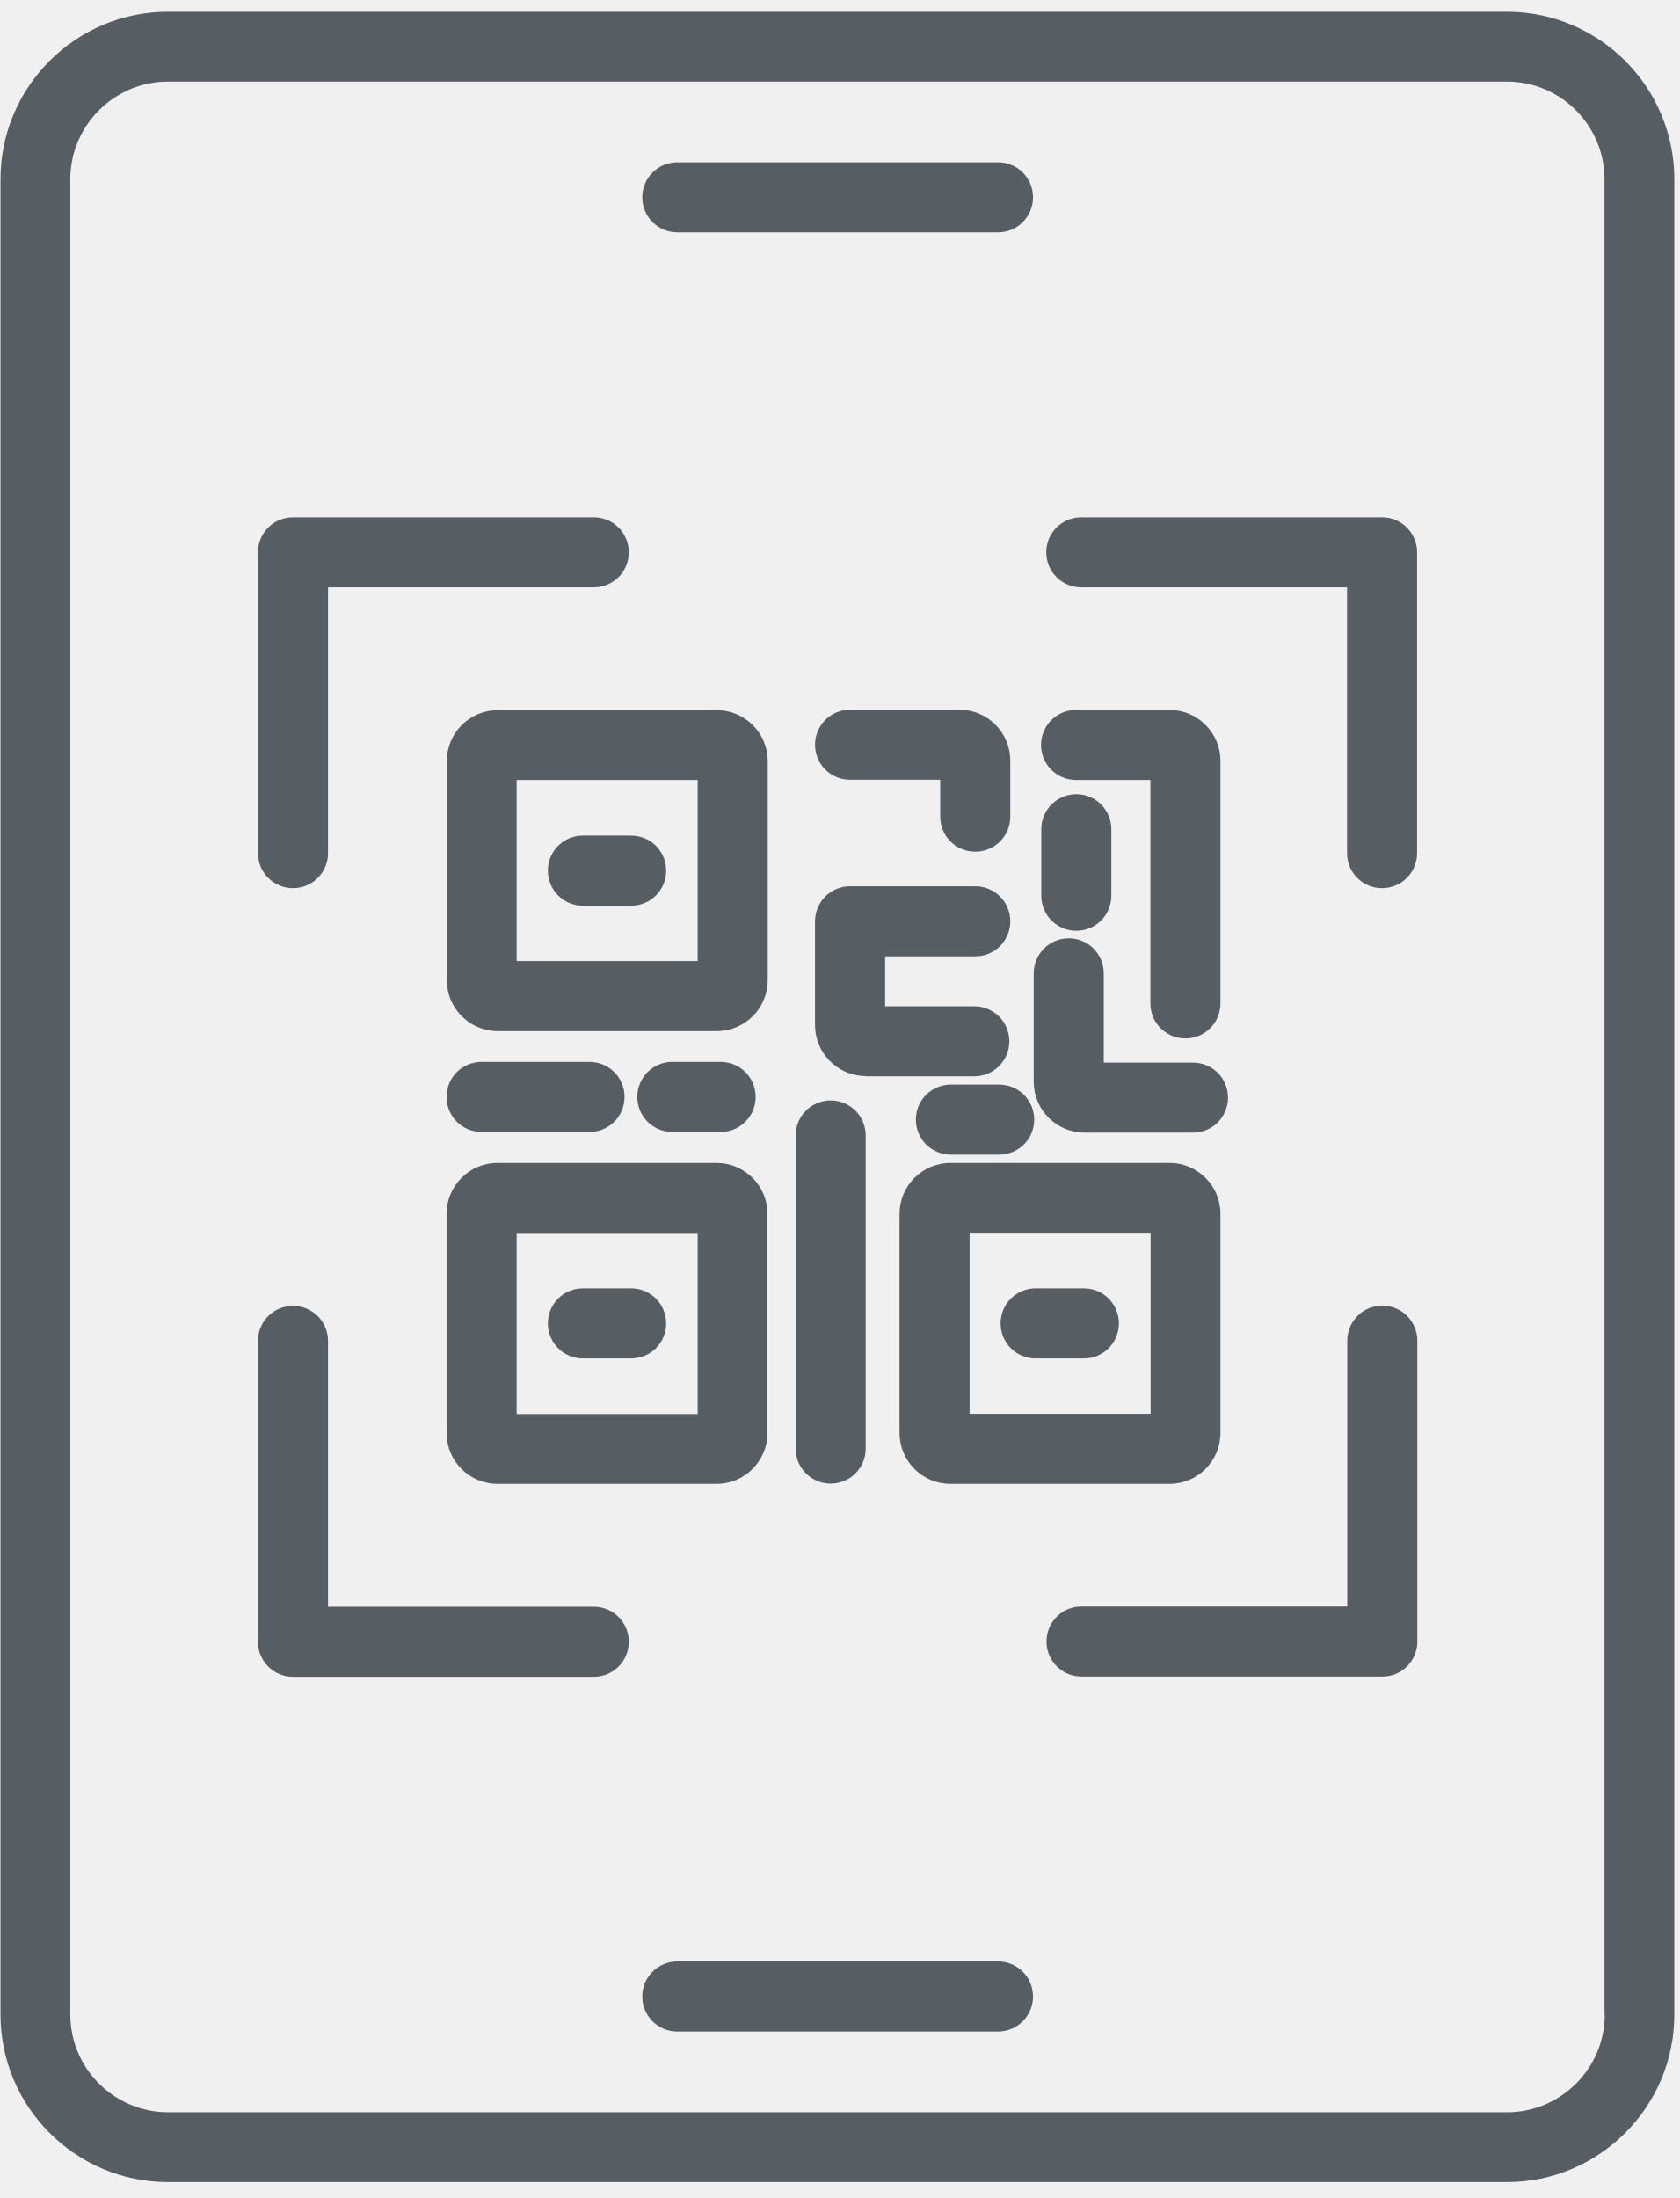
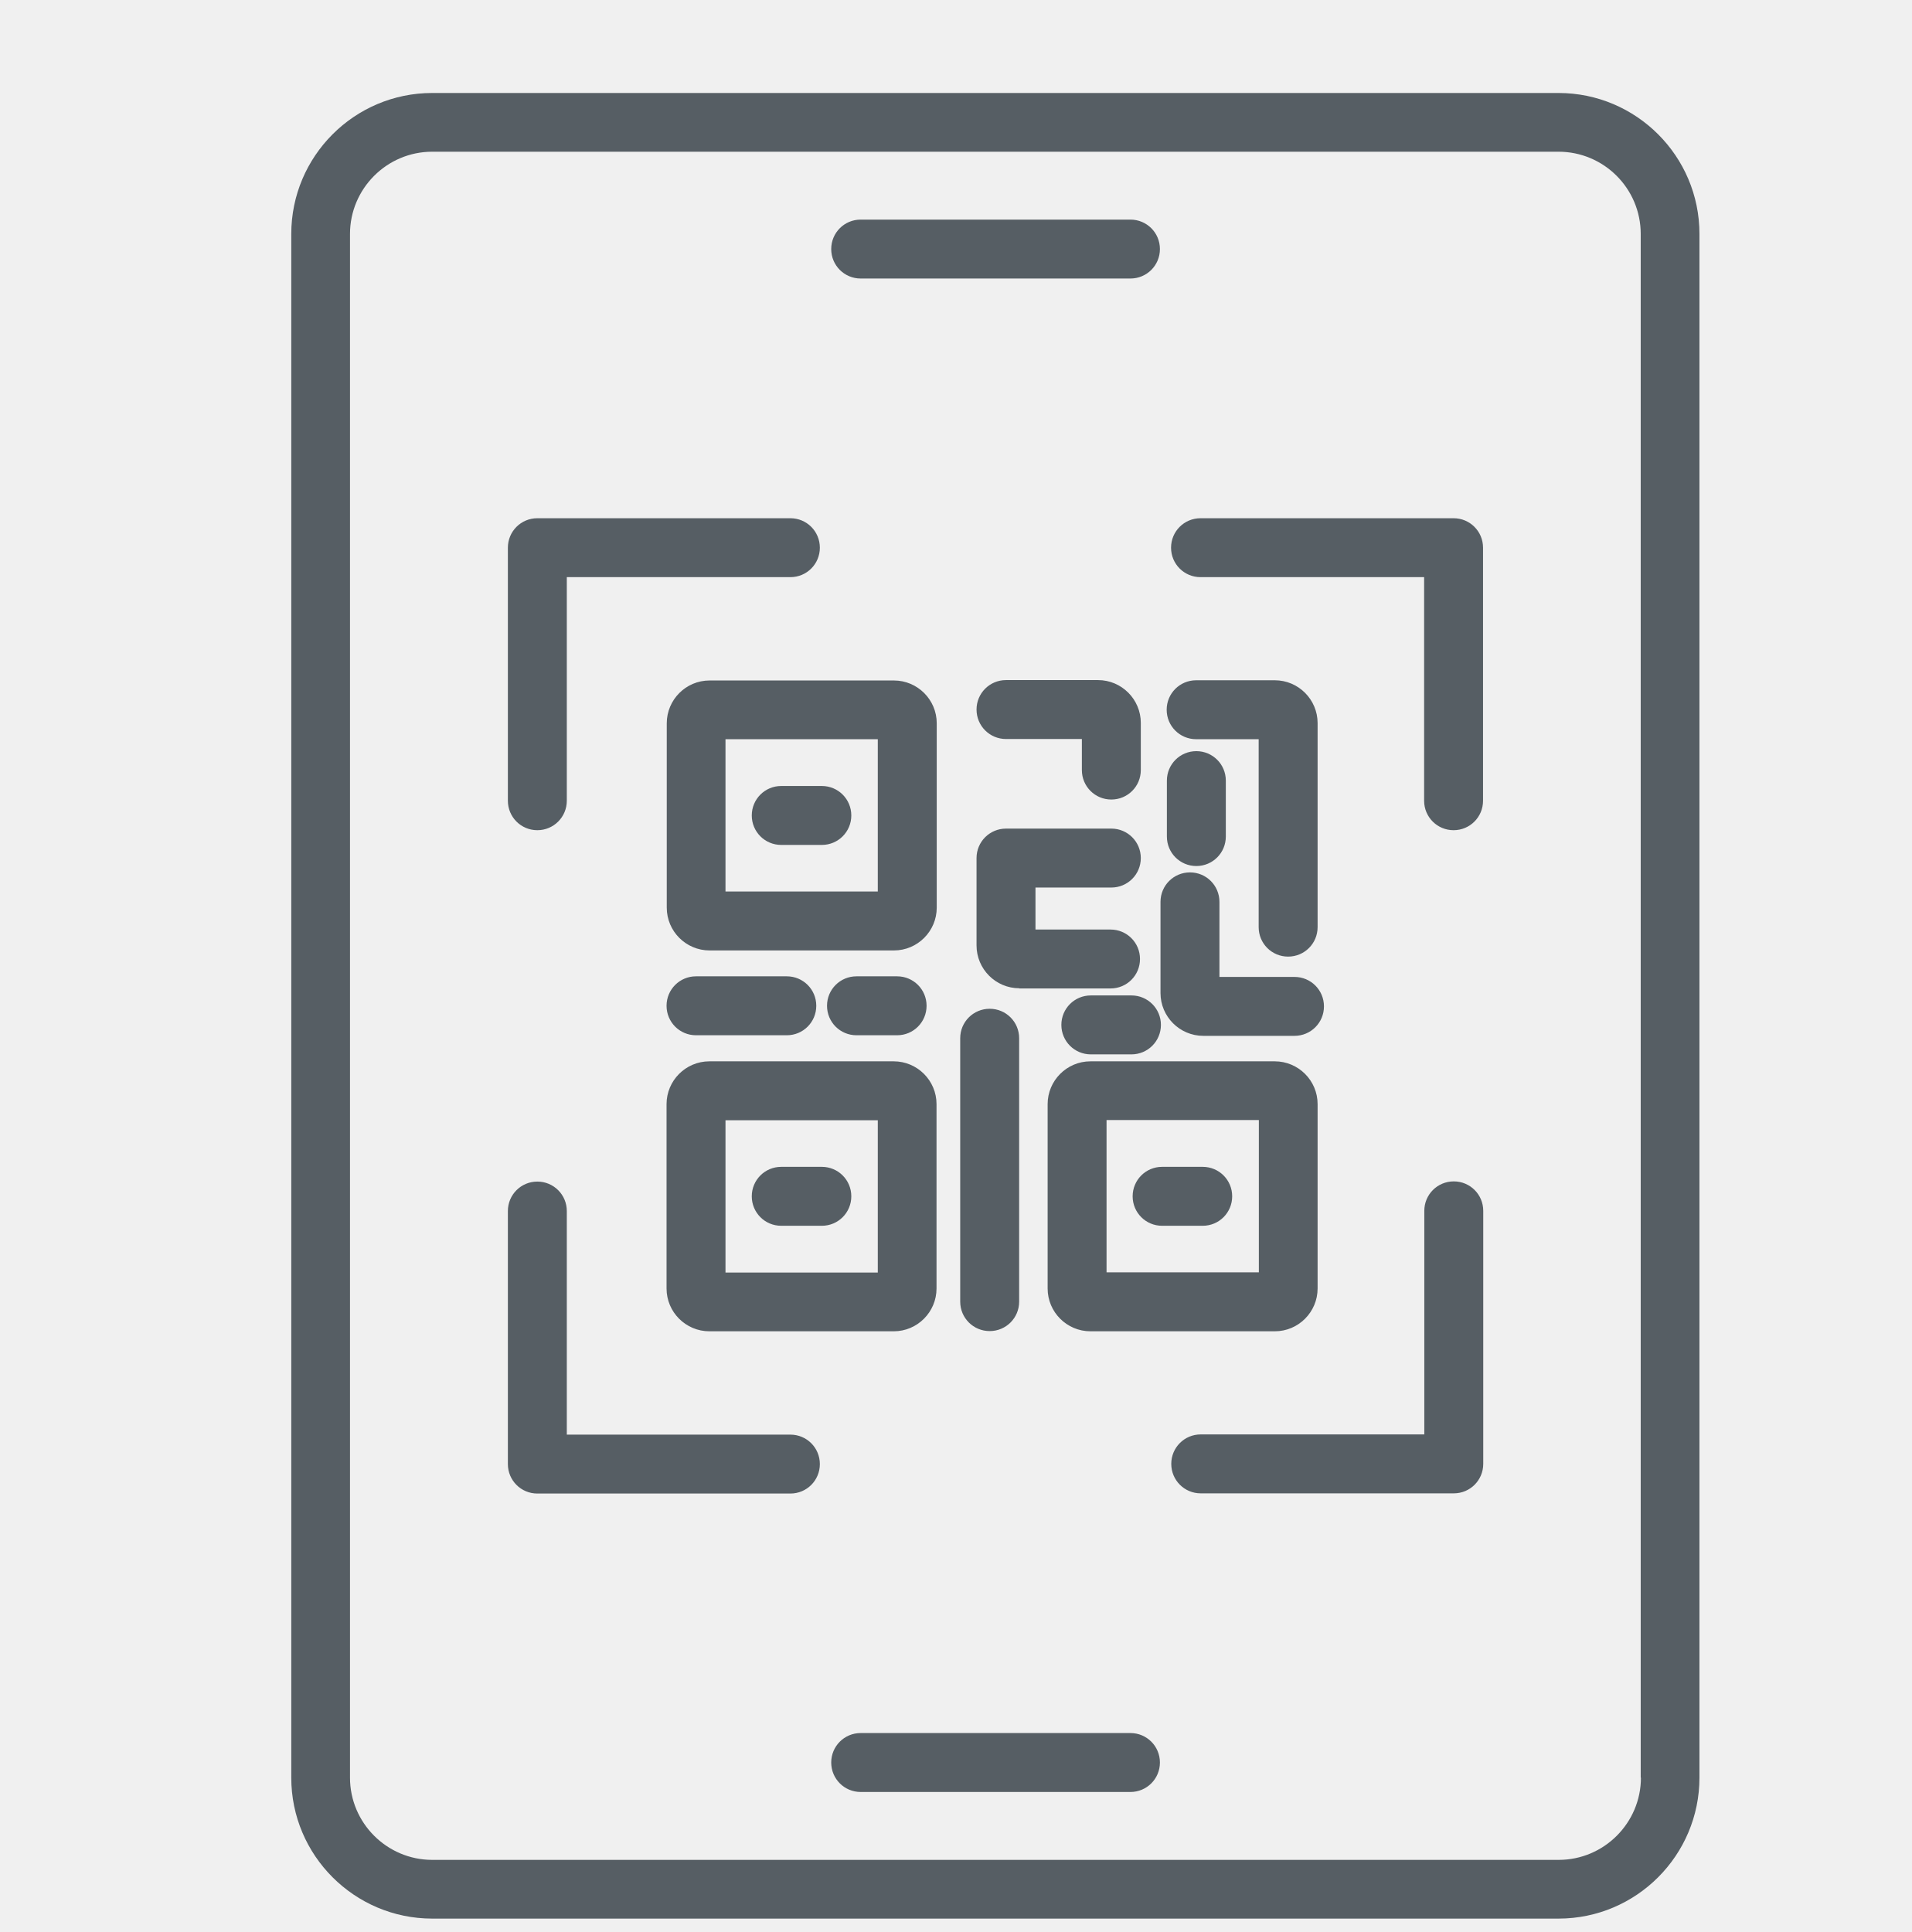
- <svg xmlns="http://www.w3.org/2000/svg" width="68" height="89" viewBox="0 0 68 89" fill="none">
-   <path d="M61.027 0.476H6.805C3.057 0.476 0.02 3.523 0.02 7.261V81.57C0.02 85.317 3.067 88.355 6.805 88.355H61.017C64.764 88.355 67.802 85.307 67.802 81.57V7.261C67.802 3.514 64.755 0.476 61.017 0.476H61.027ZM64.985 81.57C64.985 83.745 63.212 85.528 61.027 85.528H6.805C4.629 85.528 2.847 83.755 2.847 81.57V7.261C2.847 5.085 4.62 3.303 6.805 3.303H61.017C63.202 3.303 64.975 5.076 64.975 7.261V81.57H64.985ZM41.832 80.841C41.832 81.627 41.199 82.26 40.413 82.26H27.428C26.642 82.26 26.009 81.627 26.009 80.841C26.009 80.056 26.642 79.423 27.428 79.423H40.413C41.199 79.423 41.832 80.056 41.832 80.841ZM26.009 7.989C26.009 7.203 26.642 6.571 27.428 6.571H40.413C41.199 6.571 41.832 7.203 41.832 7.989C41.832 8.775 41.199 9.407 40.413 9.407H27.428C26.642 9.407 26.009 8.775 26.009 7.989ZM57.395 54.286V66.466C57.395 67.252 56.762 67.885 55.977 67.885H43.796C43.01 67.885 42.378 67.252 42.378 66.466C42.378 65.681 43.01 65.048 43.796 65.048H54.558V54.286C54.558 53.5 55.191 52.868 55.977 52.868C56.762 52.868 57.395 53.5 57.395 54.286ZM10.446 34.544V22.364C10.446 21.578 11.079 20.946 11.864 20.946H24.045C24.831 20.946 25.463 21.578 25.463 22.364C25.463 23.15 24.831 23.782 24.045 23.782H13.283V34.544C13.283 35.33 12.65 35.963 11.864 35.963C11.079 35.963 10.446 35.33 10.446 34.544ZM25.463 66.476C25.463 67.262 24.831 67.894 24.045 67.894H11.864C11.079 67.894 10.446 67.262 10.446 66.476V54.296C10.446 53.51 11.079 52.877 11.864 52.877C12.65 52.877 13.283 53.51 13.283 54.296V65.058H24.045C24.831 65.058 25.463 65.69 25.463 66.476ZM57.385 22.364V34.544C57.385 35.33 56.753 35.963 55.967 35.963C55.181 35.963 54.549 35.33 54.549 34.544V23.782H43.787C43.001 23.782 42.368 23.15 42.368 22.364C42.368 21.578 43.001 20.946 43.787 20.946H55.967C56.753 20.946 57.385 21.578 57.385 22.364ZM31.089 30.816C31.089 29.676 30.159 28.756 29.028 28.756H20.154C19.014 28.756 18.094 29.686 18.094 30.816V39.691C18.094 40.831 19.023 41.751 20.154 41.751H29.028C30.169 41.751 31.089 40.821 31.089 39.691V30.816ZM28.252 38.914H20.921V31.583H28.252V38.914ZM18.084 58.023C18.084 59.164 19.014 60.084 20.145 60.084H29.019C30.159 60.084 31.079 59.154 31.079 58.023V49.149C31.079 48.009 30.149 47.089 29.019 47.089H20.145C19.004 47.089 18.084 48.019 18.084 49.149V58.023ZM20.921 49.926H28.252V57.257H20.921V49.926ZM46.585 40.639V31.583H43.576C42.79 31.583 42.157 30.951 42.157 30.165C42.157 29.379 42.79 28.746 43.576 28.746H47.361C48.502 28.746 49.422 29.676 49.422 30.807V40.63C49.422 41.416 48.789 42.048 48.003 42.048C47.217 42.048 46.585 41.416 46.585 40.63V40.639ZM38.487 60.084H47.361C48.502 60.084 49.422 59.154 49.422 58.023V49.149C49.422 48.009 48.492 47.089 47.361 47.089H38.487C37.347 47.089 36.427 48.019 36.427 49.149V58.023C36.427 59.164 37.356 60.084 38.487 60.084ZM39.263 49.916H46.594V57.247H39.263V49.916ZM35.066 43.572C33.925 43.572 33.005 42.642 33.005 41.511V37.304C33.005 36.519 33.638 35.886 34.424 35.886H39.493C40.279 35.886 40.912 36.519 40.912 37.304C40.912 38.09 40.279 38.723 39.493 38.723H35.842V40.745H39.455C40.241 40.745 40.873 41.377 40.873 42.163C40.873 42.949 40.241 43.581 39.455 43.581H35.066V43.572ZM40.912 30.807V33.069C40.912 33.854 40.279 34.487 39.493 34.487C38.707 34.487 38.075 33.854 38.075 33.069V31.573H34.424C33.638 31.573 33.005 30.941 33.005 30.155C33.005 29.369 33.638 28.737 34.424 28.737H38.851C39.992 28.737 40.912 29.666 40.912 30.797V30.807ZM42.167 36.269V33.576C42.167 32.791 42.8 32.158 43.585 32.158C44.371 32.158 45.004 32.791 45.004 33.576V36.269C45.004 37.055 44.371 37.688 43.585 37.688C42.8 37.688 42.167 37.055 42.167 36.269ZM41.86 43.802V39.413C41.86 38.627 42.493 37.994 43.279 37.994C44.065 37.994 44.697 38.627 44.697 39.413V43.026H48.31C49.096 43.026 49.728 43.658 49.728 44.444C49.728 45.23 49.096 45.862 48.31 45.862H43.921C42.78 45.862 41.86 44.933 41.86 43.802ZM33.638 44.559C34.424 44.559 35.056 45.191 35.056 45.977V58.656C35.056 59.442 34.424 60.074 33.638 60.074C32.852 60.074 32.219 59.442 32.219 58.656V45.977C32.219 45.191 32.852 44.559 33.638 44.559ZM40.461 43.917C41.247 43.917 41.88 44.549 41.88 45.335C41.88 46.121 41.247 46.754 40.461 46.754H38.506C37.72 46.754 37.088 46.121 37.088 45.335C37.088 44.549 37.72 43.917 38.506 43.917H40.461ZM27.227 45.834C26.441 45.834 25.808 45.201 25.808 44.415C25.808 43.629 26.441 42.997 27.227 42.997H29.182C29.967 42.997 30.6 43.629 30.6 44.415C30.6 45.201 29.967 45.834 29.182 45.834H27.227ZM19.502 45.834C18.717 45.834 18.084 45.201 18.084 44.415C18.084 43.629 18.717 42.997 19.502 42.997H23.872C24.658 42.997 25.291 43.629 25.291 44.415C25.291 45.201 24.658 45.834 23.872 45.834H19.502ZM26.977 53.586C26.977 54.372 26.345 55.005 25.559 55.005H23.604C22.818 55.005 22.186 54.372 22.186 53.586C22.186 52.801 22.818 52.168 23.604 52.168H25.559C26.345 52.168 26.977 52.801 26.977 53.586ZM45.31 53.586C45.31 54.372 44.678 55.005 43.892 55.005H41.937C41.151 55.005 40.519 54.372 40.519 53.586C40.519 52.801 41.151 52.168 41.937 52.168H43.892C44.678 52.168 45.31 52.801 45.31 53.586ZM22.186 35.254C22.186 34.468 22.818 33.835 23.604 33.835H25.559C26.345 33.835 26.977 34.468 26.977 35.254C26.977 36.039 26.345 36.672 25.559 36.672H23.604C22.818 36.672 22.186 36.039 22.186 35.254Z" fill="#565E64" />
+ <svg xmlns="http://www.w3.org/2000/svg" width="92" height="93" viewBox="0 0 92 93" fill="none">
+   <g clip-path="url(#clip0_2306_1346)">
+     <path d="M75.027 4.476H20.805C17.057 4.476 14.02 7.523 14.02 11.261V85.57C14.02 89.317 17.067 92.355 20.805 92.355H75.017C78.764 92.355 81.802 89.307 81.802 85.57V11.261C81.802 7.513 78.755 4.476 75.017 4.476H75.027ZM78.985 85.57C78.985 87.745 77.212 89.528 75.027 89.528H20.805C18.629 89.528 16.847 87.755 16.847 85.57V11.261C16.847 9.085 18.619 7.303 20.805 7.303H75.017C77.202 7.303 78.975 9.076 78.975 11.261V85.57H78.985ZM55.832 84.841C55.832 85.627 55.199 86.26 54.413 86.26H41.428C40.642 86.26 40.01 85.627 40.01 84.841C40.01 84.056 40.642 83.423 41.428 83.423H54.413C55.199 83.423 55.832 84.056 55.832 84.841ZM40.01 11.989C40.01 11.203 40.642 10.571 41.428 10.571H54.413C55.199 10.571 55.832 11.203 55.832 11.989C55.832 12.775 55.199 13.407 54.413 13.407H41.428C40.642 13.407 40.01 12.775 40.01 11.989ZM71.395 58.286V70.466C71.395 71.252 70.762 71.885 69.977 71.885H57.796C57.01 71.885 56.378 71.252 56.378 70.466C56.378 69.681 57.01 69.048 57.796 69.048H68.558V58.286C68.558 57.5 69.191 56.868 69.977 56.868C70.762 56.868 71.395 57.5 71.395 58.286ZM24.446 38.544V26.364C24.446 25.578 25.079 24.946 25.864 24.946H38.045C38.831 24.946 39.463 25.578 39.463 26.364C39.463 27.15 38.831 27.782 38.045 27.782H27.283V38.544C27.283 39.33 26.65 39.963 25.864 39.963C25.079 39.963 24.446 39.33 24.446 38.544ZM39.463 70.476C39.463 71.262 38.831 71.894 38.045 71.894H25.864C25.079 71.894 24.446 71.262 24.446 70.476V58.296C24.446 57.51 25.079 56.877 25.864 56.877C26.65 56.877 27.283 57.51 27.283 58.296V69.058H38.045C38.831 69.058 39.463 69.69 39.463 70.476ZM71.385 26.364V38.544C71.385 39.33 70.753 39.963 69.967 39.963C69.181 39.963 68.549 39.33 68.549 38.544V27.782H57.787C57.001 27.782 56.368 27.15 56.368 26.364C56.368 25.578 57.001 24.946 57.787 24.946H69.967C70.753 24.946 71.385 25.578 71.385 26.364ZM45.089 34.816C45.089 33.676 44.159 32.756 43.028 32.756H34.154C33.014 32.756 32.094 33.686 32.094 34.816V43.691C32.094 44.831 33.023 45.751 34.154 45.751H43.028C44.169 45.751 45.089 44.821 45.089 43.691V34.816ZM42.252 42.914H34.921V35.583H42.252V42.914ZM32.084 62.023C32.084 63.164 33.014 64.084 34.145 64.084H43.019C44.159 64.084 45.079 63.154 45.079 62.023V53.149C45.079 52.009 44.15 51.089 43.019 51.089H34.145C33.004 51.089 32.084 52.019 32.084 53.149V62.023ZM34.921 53.926H42.252V61.257H34.921V53.926ZM60.585 44.639V35.583H57.576C56.79 35.583 56.157 34.951 56.157 34.165C56.157 33.379 56.79 32.746 57.576 32.746H61.361C62.502 32.746 63.422 33.676 63.422 34.807V44.63C63.422 45.416 62.789 46.048 62.003 46.048C61.217 46.048 60.585 45.416 60.585 44.63V44.639ZM52.487 64.084H61.361C62.502 64.084 63.422 63.154 63.422 62.023V53.149C63.422 52.009 62.492 51.089 61.361 51.089H52.487C51.347 51.089 50.427 52.019 50.427 53.149V62.023C50.427 63.164 51.356 64.084 52.487 64.084ZM53.263 53.916H60.594V61.247H53.263V53.916ZM49.066 47.572C47.925 47.572 47.005 46.642 47.005 45.511V41.304C47.005 40.519 47.638 39.886 48.424 39.886H53.493C54.279 39.886 54.912 40.519 54.912 41.304C54.912 42.09 54.279 42.723 53.493 42.723H49.842V44.745H53.455C54.241 44.745 54.873 45.377 54.873 46.163C54.873 46.949 54.241 47.581 53.455 47.581H49.066V47.572ZM54.912 34.807V37.069C54.912 37.854 54.279 38.487 53.493 38.487C52.707 38.487 52.075 37.854 52.075 37.069V35.574H48.424C47.638 35.574 47.005 34.941 47.005 34.155C47.005 33.369 47.638 32.737 48.424 32.737H52.851C53.992 32.737 54.912 33.666 54.912 34.797V34.807ZM56.167 40.269V37.576C56.167 36.791 56.8 36.158 57.585 36.158C58.371 36.158 59.004 36.791 59.004 37.576V40.269C59.004 41.055 58.371 41.688 57.585 41.688C56.8 41.688 56.167 41.055 56.167 40.269ZM55.86 47.802V43.413C55.86 42.627 56.493 41.994 57.279 41.994C58.065 41.994 58.697 42.627 58.697 43.413V47.026H62.31C63.096 47.026 63.728 47.658 63.728 48.444C63.728 49.23 63.096 49.862 62.31 49.862H57.921C56.78 49.862 55.86 48.933 55.86 47.802ZM47.638 48.559C48.424 48.559 49.056 49.191 49.056 49.977V62.656C49.056 63.442 48.424 64.074 47.638 64.074C46.852 64.074 46.219 63.442 46.219 62.656V49.977C46.219 49.191 46.852 48.559 47.638 48.559ZM54.461 47.917C55.247 47.917 55.88 48.549 55.88 49.335C55.88 50.121 55.247 50.754 54.461 50.754H52.506C51.72 50.754 51.088 50.121 51.088 49.335C51.088 48.549 51.72 47.917 52.506 47.917H54.461ZM41.227 49.834C40.441 49.834 39.808 49.201 39.808 48.415C39.808 47.629 40.441 46.997 41.227 46.997H43.182C43.967 46.997 44.6 47.629 44.6 48.415C44.6 49.201 43.967 49.834 43.182 49.834H41.227ZM33.502 49.834C32.717 49.834 32.084 49.201 32.084 48.415C32.084 47.629 32.717 46.997 33.502 46.997H37.872C38.658 46.997 39.291 47.629 39.291 48.415C39.291 49.201 38.658 49.834 37.872 49.834H33.502ZM40.977 57.586C40.977 58.372 40.345 59.005 39.559 59.005H37.604C36.818 59.005 36.186 58.372 36.186 57.586C36.186 56.801 36.818 56.168 37.604 56.168H39.559C40.345 56.168 40.977 56.801 40.977 57.586ZM59.31 57.586C59.31 58.372 58.678 59.005 57.892 59.005H55.937C55.151 59.005 54.519 58.372 54.519 57.586C54.519 56.801 55.151 56.168 55.937 56.168H57.892C58.678 56.168 59.31 56.801 59.31 57.586ZM36.186 39.254C36.186 38.468 36.818 37.835 37.604 37.835H39.559C40.345 37.835 40.977 38.468 40.977 39.254C40.977 40.039 40.345 40.672 39.559 40.672H37.604C36.818 40.672 36.186 40.039 36.186 39.254Z" fill="#565E64" />
+   </g>
+   <defs>
+     <clipPath id="clip0_2306_1346">
+       <rect width="92" height="92" fill="white" transform="translate(0 0.5)" />
+     </clipPath>
+   </defs>
</svg>
